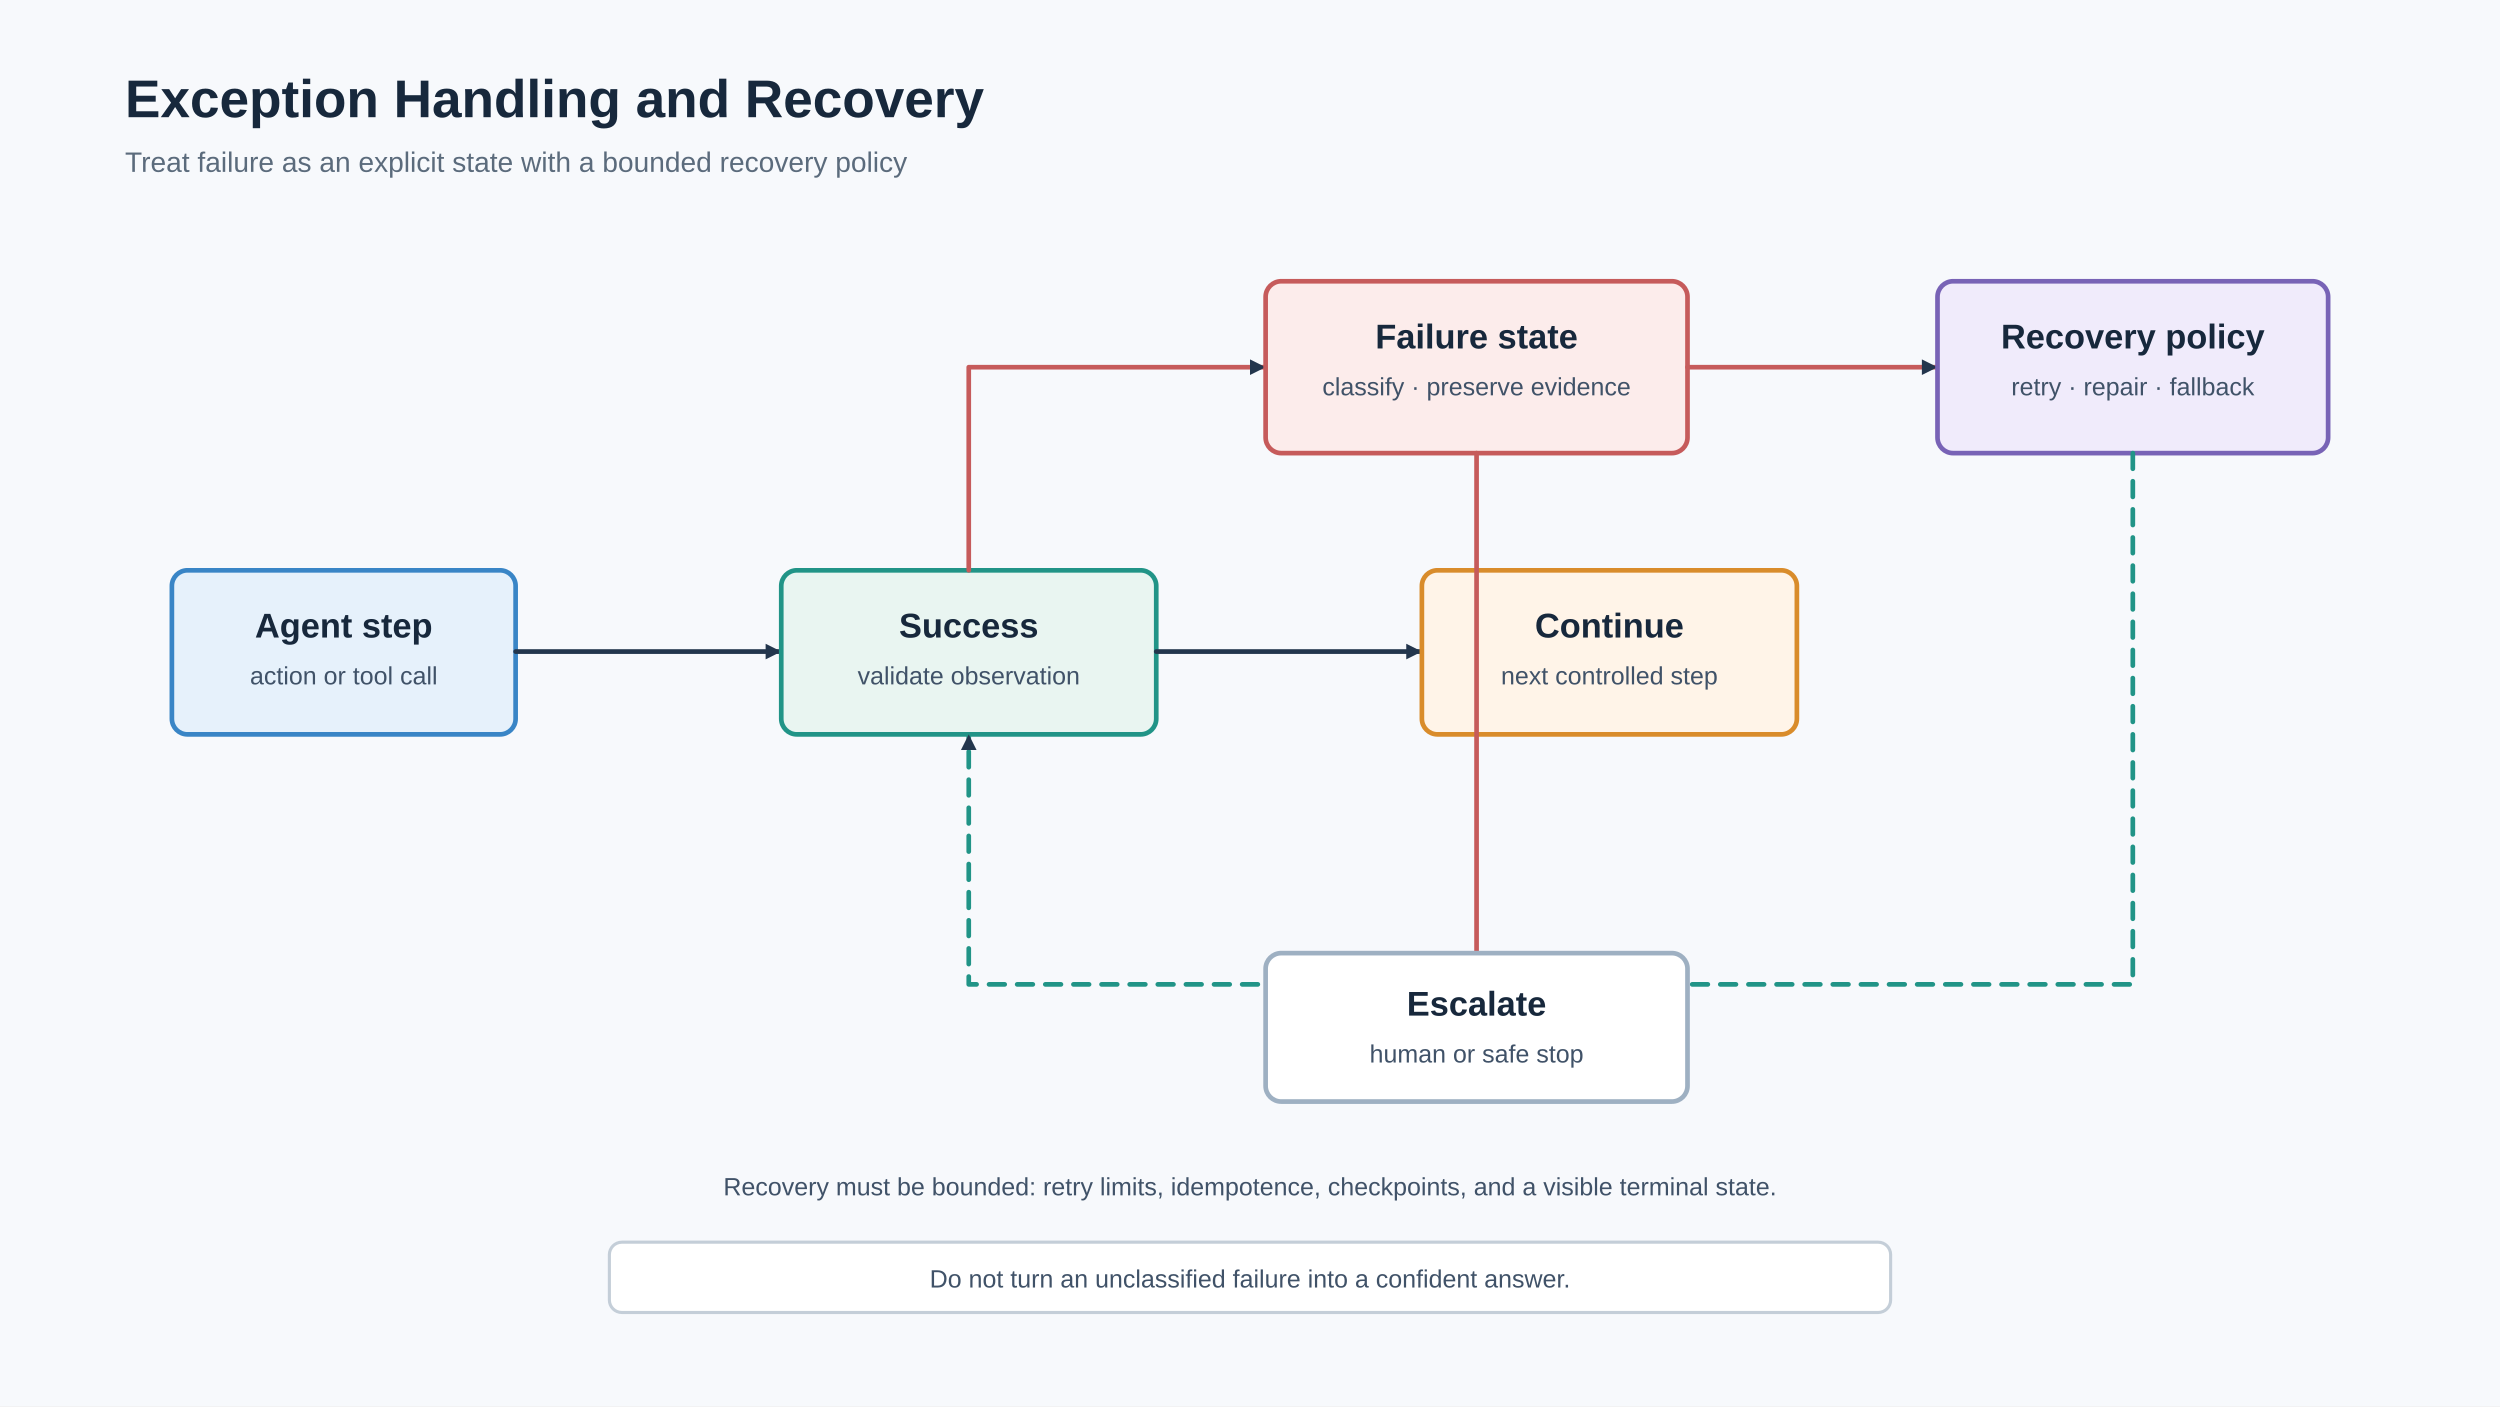
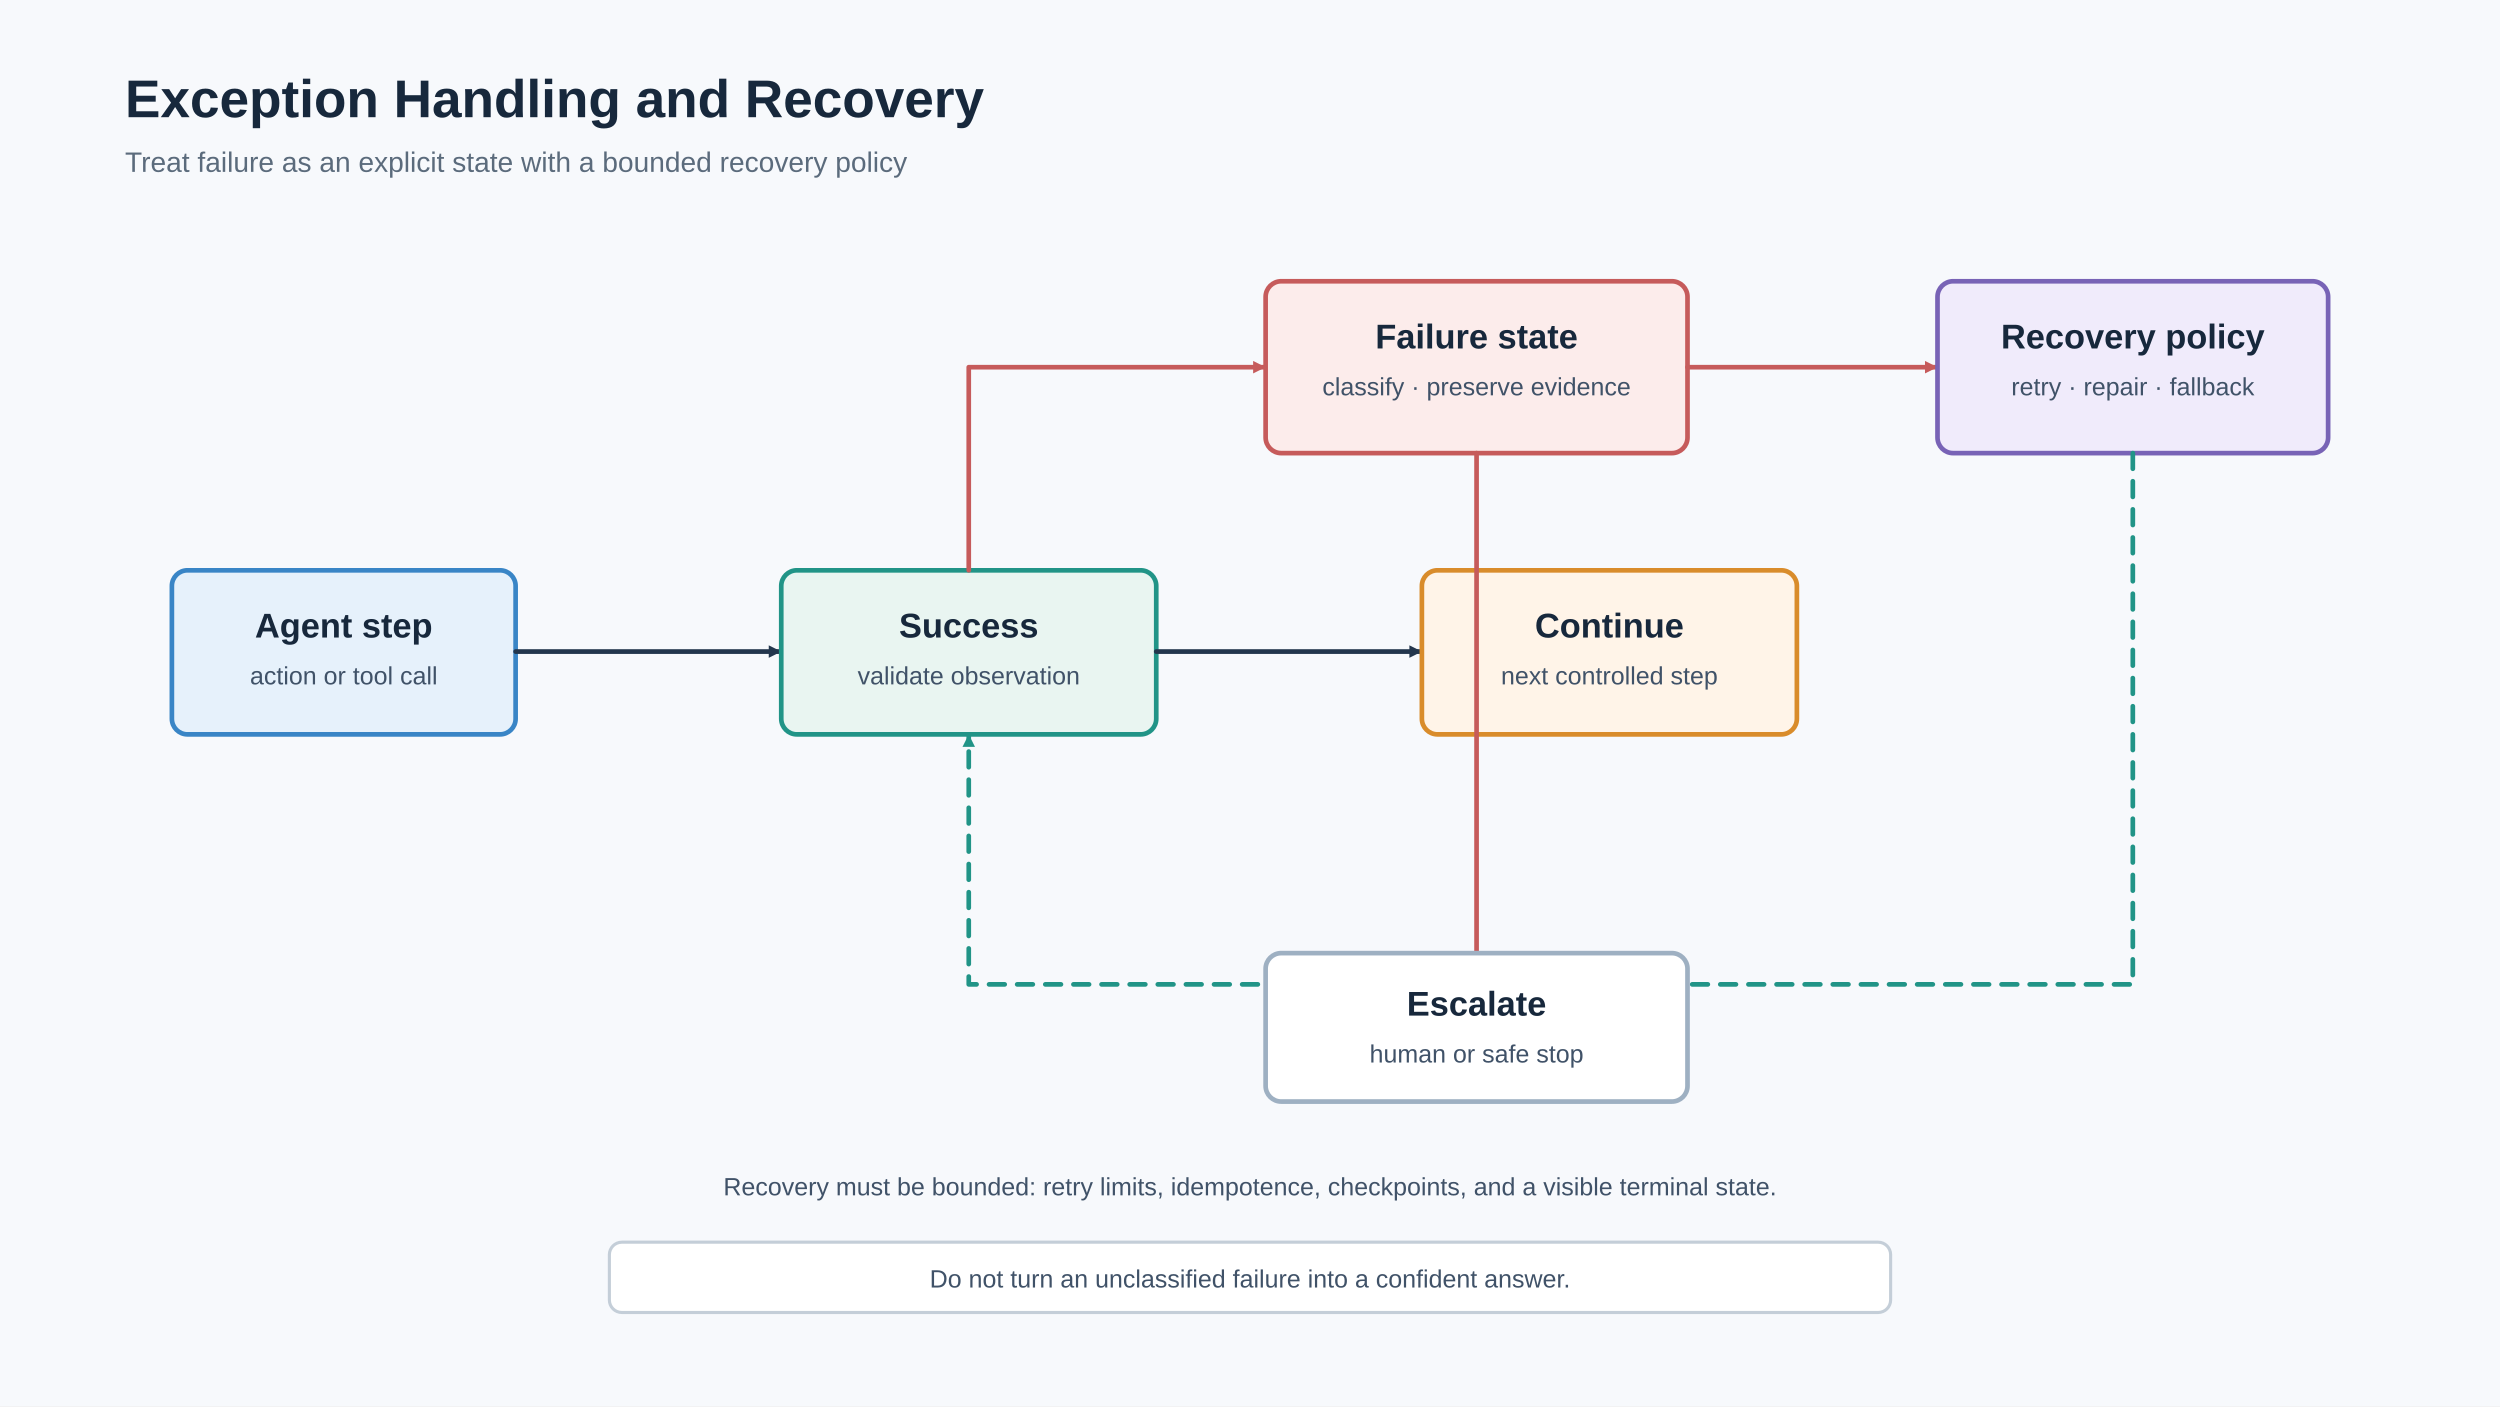
<svg xmlns="http://www.w3.org/2000/svg" width="1600" height="900" viewBox="0 0 1600 900">
  <defs>
-     <marker id="a" markerWidth="10" markerHeight="10" markerUnits="userSpaceOnUse" refX="10" refY="5" orient="auto">
-       <path d="M0 0L10 5 0 10Z" fill="#23364d" />
+     <marker id="a" viewBox="0 0 10 10" markerWidth="8" markerHeight="8" markerUnits="userSpaceOnUse" refX="10" refY="5" orient="auto">
+       <path d="M0 0 L10 5 L0 10 Z" fill="#23364d" />
    </marker>
-     <style>.t{font:700 34px Arial;fill:#17283c}.u{font:400 18px Arial;fill:#5b6b7c}.h{font:700 22px Arial;fill:#17283c}.s{font:400 16px Arial;fill:#405268}.b{stroke-width:3}.l{stroke:#23364d;stroke-width:3;fill:none;marker-end:url(#a);stroke-linecap:round;stroke-linejoin:round}.r{stroke:#c65b5b;stroke-width:3;fill:none;marker-end:url(#a);stroke-linecap:round;stroke-linejoin:round}.d{stroke:#219487;stroke-width:3;stroke-dasharray:10 8;fill:none;marker-end:url(#a);stroke-linecap:round;stroke-linejoin:round}</style>
+     <marker id="d-arrow" viewBox="0 0 10 10" markerWidth="8" markerHeight="8" markerUnits="userSpaceOnUse" refX="10" refY="5" orient="auto">
+       <path d="M0 0 L10 5 L0 10 Z" fill="#219487" />
+     </marker>
+     <marker id="r-arrow" viewBox="0 0 10 10" markerWidth="8" markerHeight="8" markerUnits="userSpaceOnUse" refX="10" refY="5" orient="auto">
+       <path d="M0 0 L10 5 L0 10 Z" fill="#c65b5b" />
+     </marker>
+     <style>.t{font:700 34px Arial;fill:#17283c}.u{font:400 18px Arial;fill:#5b6b7c}.h{font:700 22px Arial;fill:#17283c}.s{font:400 16px Arial;fill:#405268}.b{stroke-width:3}.l{stroke:#23364d;stroke-width:3;fill:none;marker-end:url(#a);stroke-linecap:round;stroke-linejoin:round}.r{stroke:#c65b5b;stroke-width:3;fill:none;marker-end:url(#r-arrow);stroke-linecap:round;stroke-linejoin:round}.d{stroke:#219487;stroke-width:3;stroke-dasharray:10 8;fill:none;marker-end:url(#d-arrow);stroke-linecap:round;stroke-linejoin:round}</style>
  </defs>
  <rect width="1600" height="900" fill="#f7f9fc" />
  <text x="80" y="75" class="t">Exception Handling and Recovery</text>
  <text x="80" y="110" class="u">Treat failure as an explicit state with a bounded recovery policy</text>
  <rect x="110" y="365" width="220" height="105" rx="10" fill="#e6f1fb" stroke="#3985c6" class="b" />
  <text x="220" y="408" text-anchor="middle" class="h">Agent step</text>
  <text x="220" y="438" text-anchor="middle" class="s">action or tool call</text>
  <path d="M330 417H500" class="l" />
  <rect x="500" y="365" width="240" height="105" rx="10" fill="#e9f5f1" stroke="#219487" class="b" />
  <text x="620" y="408" text-anchor="middle" class="h">Success</text>
  <text x="620" y="438" text-anchor="middle" class="s">validate observation</text>
  <path d="M740 417H910" class="l" />
  <rect x="910" y="365" width="240" height="105" rx="10" fill="#fff4e8" stroke="#d98c2b" class="b" />
  <text x="1030" y="408" text-anchor="middle" class="h">Continue</text>
  <text x="1030" y="438" text-anchor="middle" class="s">next controlled step</text>
  <path d="M620 365V235H810" class="r" />
  <rect x="810" y="180" width="270" height="110" rx="10" fill="#fceceb" stroke="#c65b5b" class="b" />
  <text x="945" y="223" text-anchor="middle" class="h">Failure state</text>
  <text x="945" y="253" text-anchor="middle" class="s">classify · preserve evidence</text>
  <path d="M1080 235H1240" class="r" />
  <rect x="1240" y="180" width="250" height="110" rx="10" fill="#f0ebfb" stroke="#7863b6" class="b" />
  <text x="1365" y="223" text-anchor="middle" class="h">Recovery policy</text>
  <text x="1365" y="253" text-anchor="middle" class="s">retry · repair · fallback</text>
  <path d="M1365 290V630H620V470" class="d" />
  <path d="M945 290V630" class="r" />
  <rect x="810" y="610" width="270" height="95" rx="10" fill="#fff" stroke="#9eb0c2" class="b" />
  <text x="945" y="650" text-anchor="middle" class="h">Escalate</text>
  <text x="945" y="680" text-anchor="middle" class="s">human or safe stop</text>
  <text x="800" y="765" text-anchor="middle" class="s">Recovery must be bounded: retry limits, idempotence, checkpoints, and a visible terminal state.</text>
  <rect x="390" y="795" width="820" height="45" rx="8" fill="#fff" stroke="#c4ced8" stroke-width="2" />
  <text x="800" y="824" text-anchor="middle" class="s">Do not turn an unclassified failure into a confident answer.</text>
</svg>
